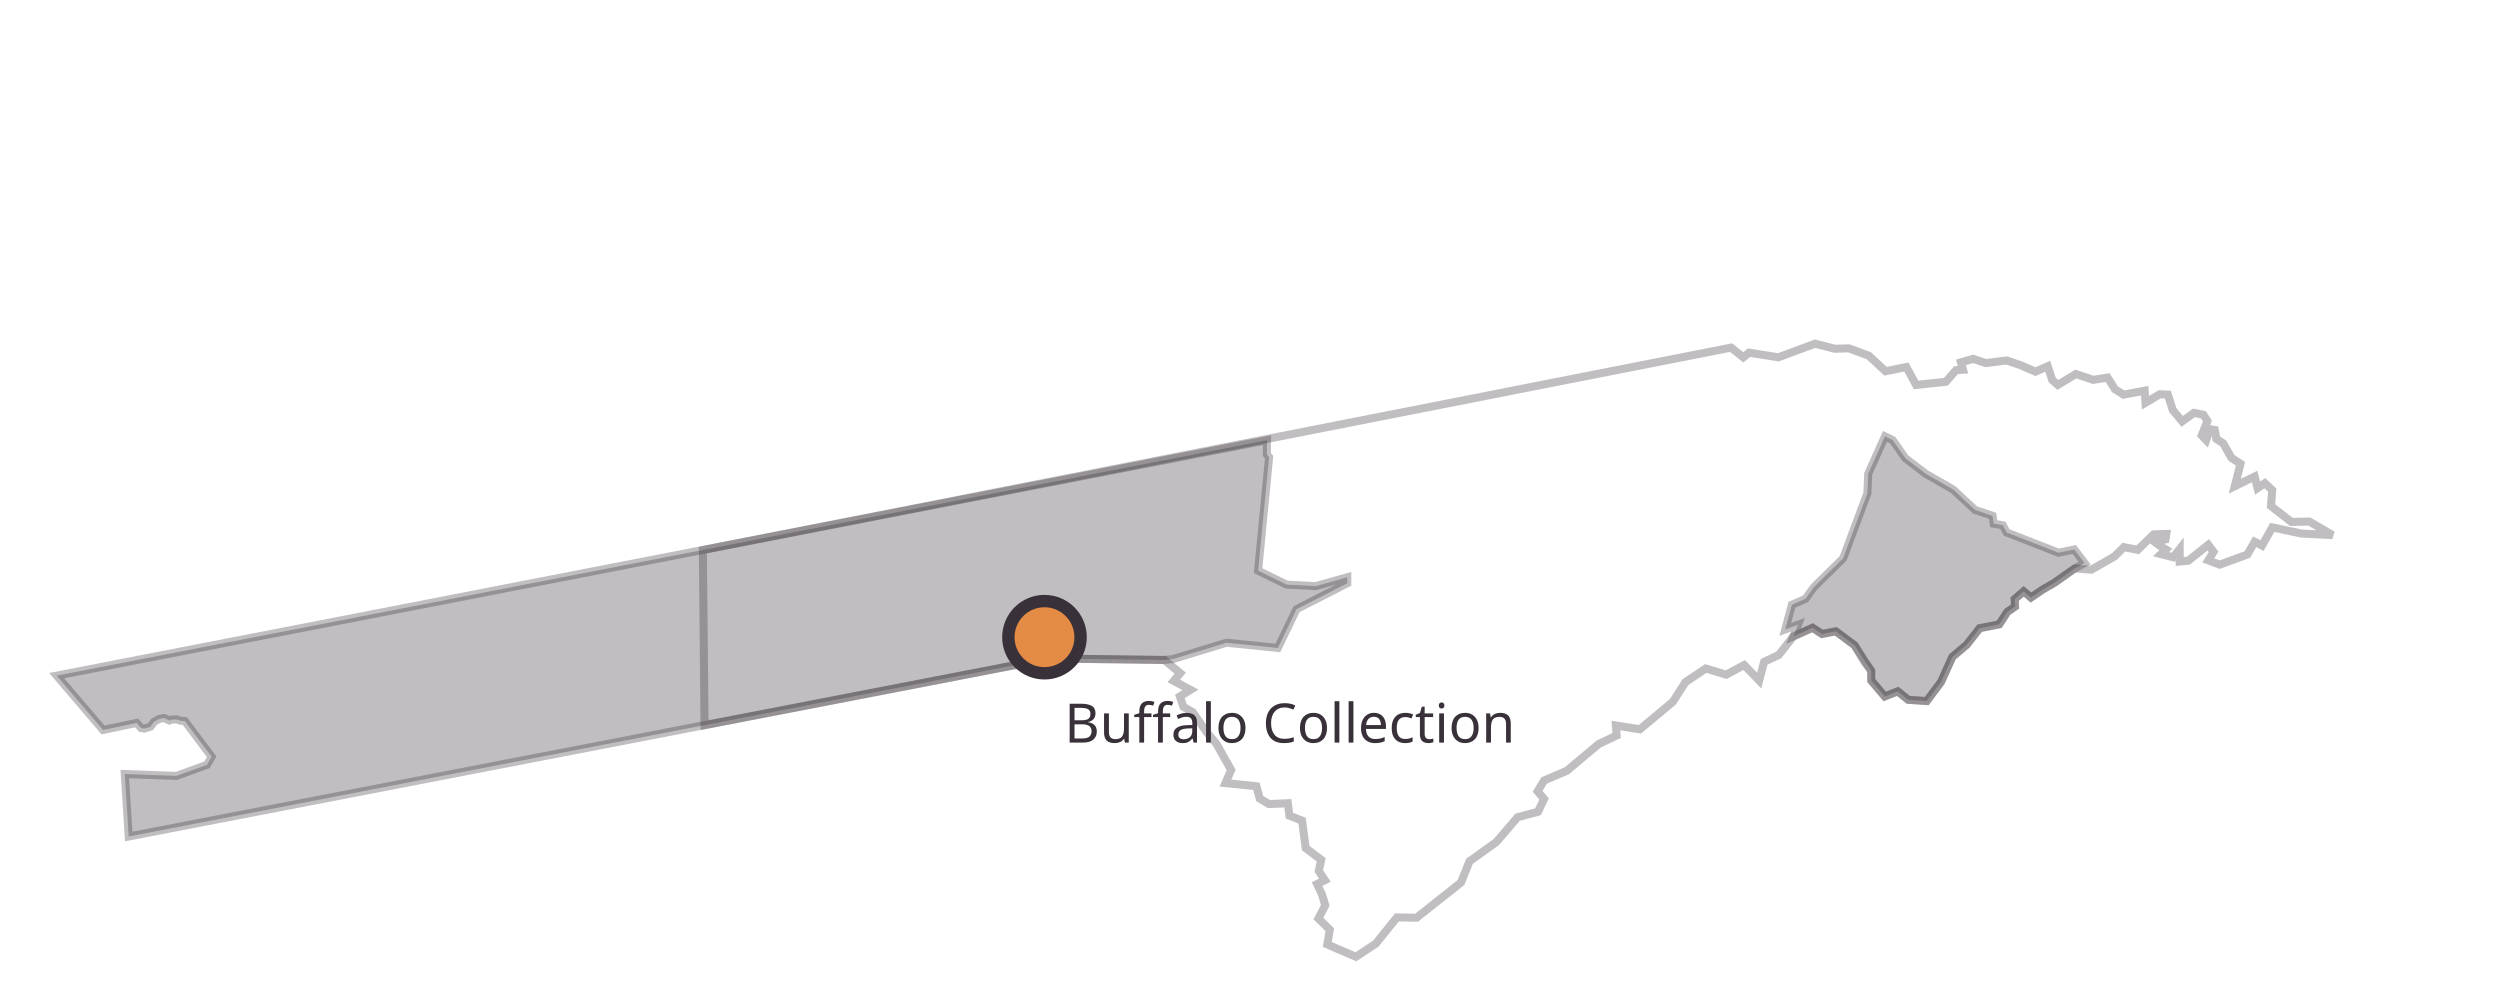
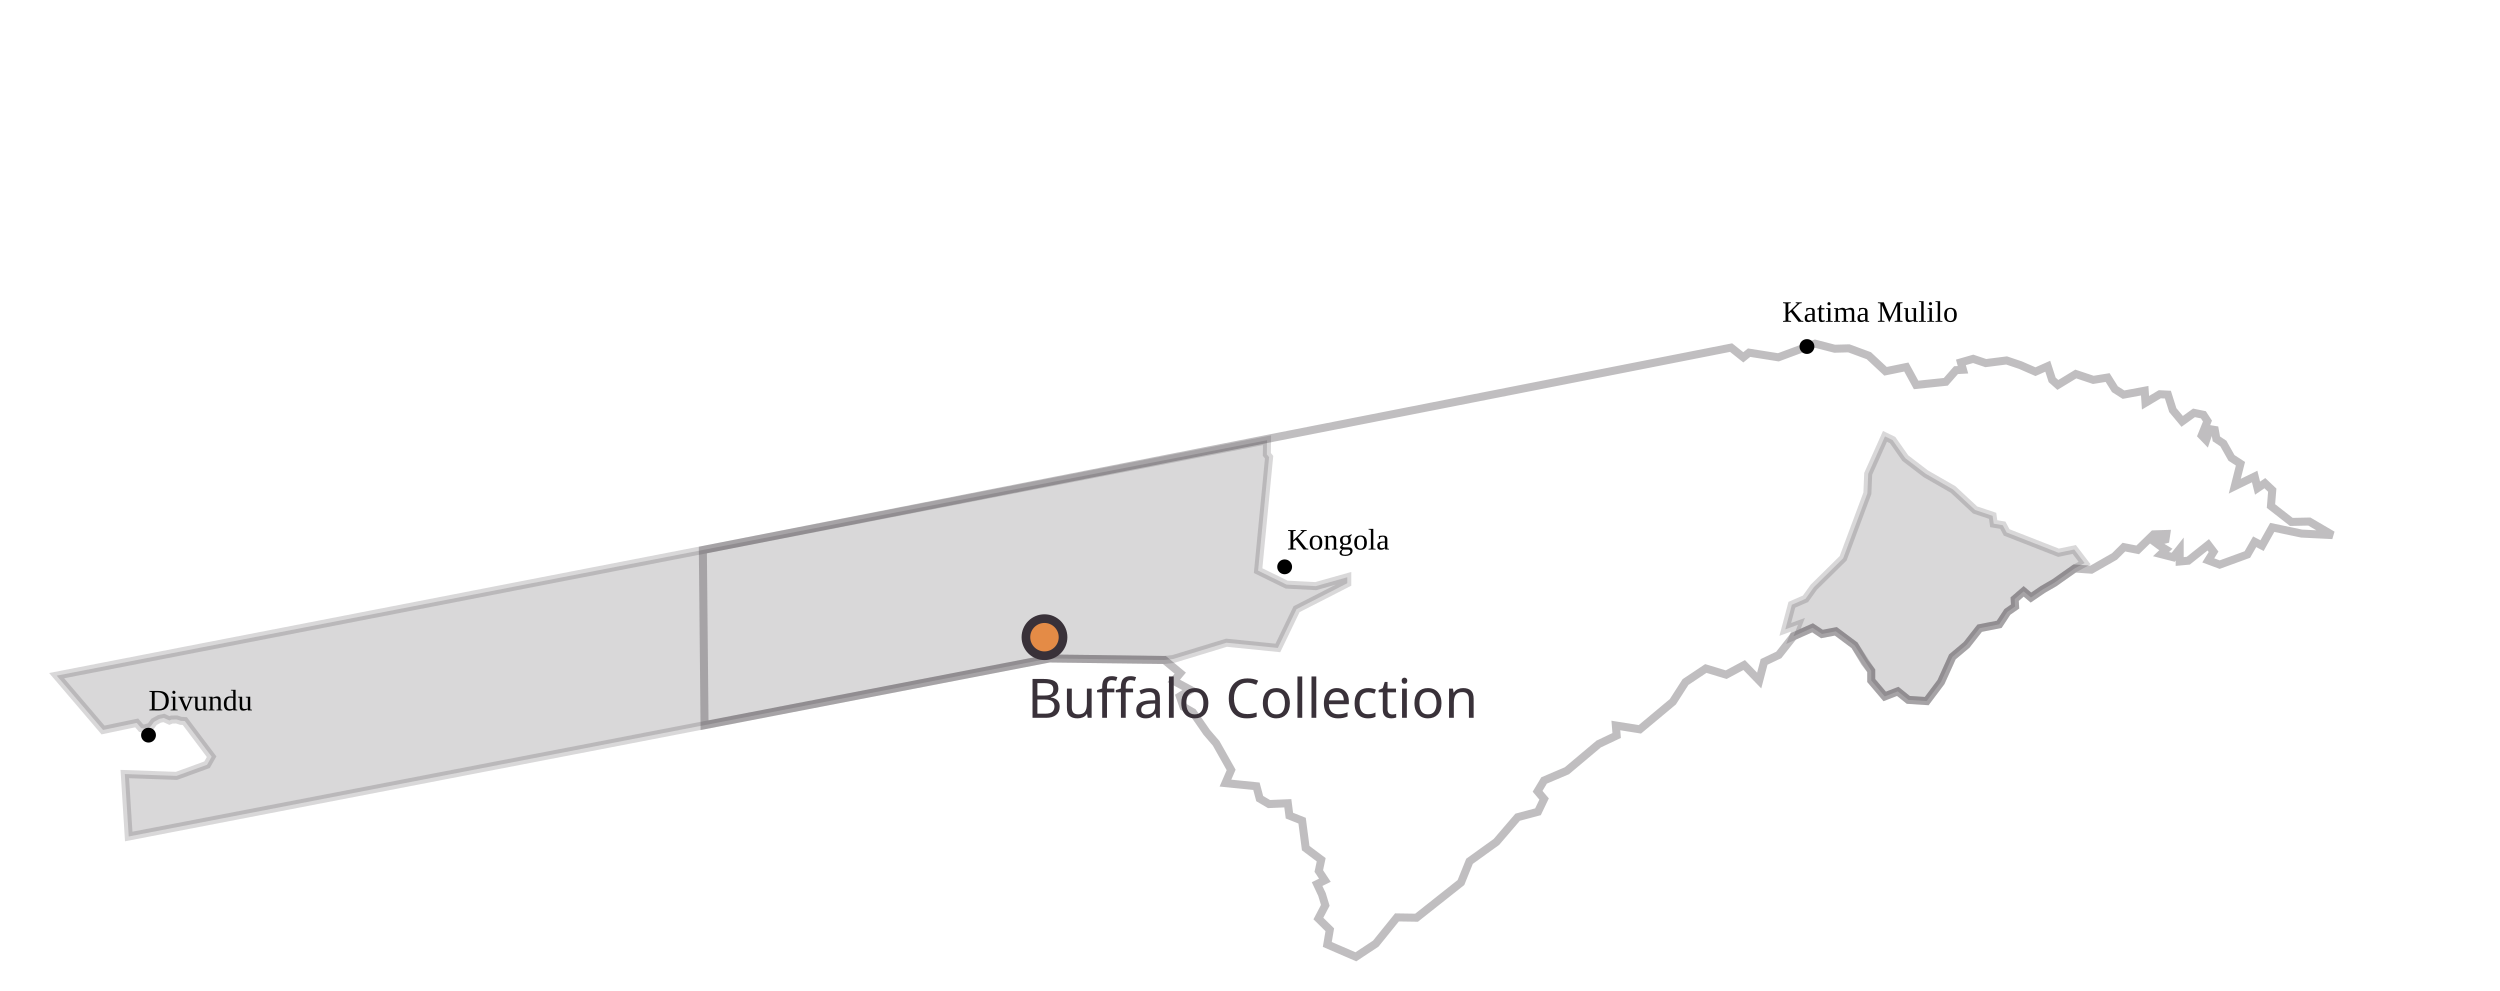
<svg xmlns="http://www.w3.org/2000/svg" version="1.1" width="100%" height="" viewBox="0 0 1010 400" id="svg1">
  <defs id="defs1" />
  <style>
/*class selectors*/
  
  .map_reserves-1 {
    stroke-width: 0.5px;
-     stroke: #39313950;
-     fill: #39313950;
+     stroke: #39313930;
+     fill: #39313930;
  }

  .map_reserves-1:hover {
-       fill: #393139bf;
+       fill: #39313950;
  }

  .map_reserve_text-1 {
    font-family: century-gothic;
    font-size: 24px;
    fill: none;
  }

  .map_regions-1 {
    stroke-width: 0.5px;
    stroke: #39313950;
    fill: none;
  }

  .map_locations-1 {
-     stroke-width: 5;
+     stroke-width: 3.5;
    stroke: #393139;
    fill: #e48b46;
  }

  .map_location_text-1 {
    font-family: century-gothic;
    font-size: 22px;
    fill: #393139;
  }
  
  :has(#map_reserve_7-1:hover) :is(#map_reserve_text_7-1),
  :has(#map_reserve_13-1:hover) :is(#map_reserve_text_13-1) {
      fill: #393139;
  }
  </style>
  <path class="map_reserves-1" id="map_reserve_7-1" d="m 22.888,272.956 18.742,21.953 13.587,-2.854 1.816,2.108 1.329,0.162 2.4,-0.713 1.459,-1.978 2.173,-1.2 1.783,-0.389 2.27,1.038 0.94,-0.389 2.01,-0.032 1.654,0.551 1.621,0.097 10.83,14.397 -1.848,3.243 -12.354,4.507 -20.883,-0.746 1.589,25.228 371.962,-71.922 46.434,0.616 3.534,-0.389 21.564,-6.583 20.753,2.108 7.555,-15.662 20.493,-10.474 v -2.432 l -12.744,3.599 -11.771,-0.616 -11.511,-5.642 4.442,-45.851 -0.908,-1.102 0.065,-5.739 z" style="stroke-width:3.243" />
-   <text class="map_reserve_text-1" id="map_reserve_text_7-1" x="180" y="350">Bwabwata National Park</text>
+   <text class="map_reserve_text-1" id="map_reserve_text_7-1" x="100" y="200">Bwabwata National Park</text>
  <path class="map_reserves-1" id="map_reserve_13-1" d="m 761.527,176.293 -6.777,15.143 -0.324,7.847 -9.793,26.265 -11.836,11.673 -3.372,4.702 -5.512,2.4 -2.659,9.955 5.123,-1.881 -1.816,4.669 7.717,-3.437 3.794,2.497 5.61,-1.07 7.555,5.642 6.745,10.312 v 3.924 l 5.448,6.42 5.253,-2.043 4.28,3.437 7.426,0.486 5.772,-7.685 4.605,-10.182 5.739,-4.832 5.285,-6.745 7.88,-1.556 3.307,-5.026 3.113,-2.173 -0.162,-2.983 3.632,-3.145 2.951,2.497 4.799,-3.275 4.605,-2.659 8.236,-5.804 4.021,-2.205 -4.183,-5.48 -6.356,1.329 -20.947,-8.204 -1.556,-2.918 -3.664,-0.616 -0.454,-3.178 -7.069,-2.367 -8.885,-8.269 -11.057,-6.356 -8.269,-6.323 -5.123,-7.296 z" style="stroke-width:3.243" />
-   <text class="map_reserve_text-1" id="map_reserve_text_13-1" x="700" y="320">Salambala Conservancy</text>
+   <text class="map_reserve_text-1" id="map_reserve_text_13-1" x="770" y="310">Salambala Conservancy</text>
  <path class="map_regions-1" id="map_region_8-1" d="m 283.952,222.209 0.681,70.787 139.336,-26.979 46.434,0.616 6.42,5.318 -2.627,3.145 6.745,3.599 -4.28,2.659 1.459,4.215 3.794,2.205 5.61,8.107 3.794,4.41 6.064,10.766 -2.302,5.318 12.517,1.265 1.329,4.994 3.761,2.205 7.588,-0.324 0.649,4.994 5.123,2.043 1.459,11.09 6.258,4.702 -0.973,4.54 2.464,3.729 -3.145,1.556 1.978,4.215 1.329,4.378 -2.789,5.318 4.605,4.54 -1.005,5.934 11.544,4.994 8.042,-5.318 8.561,-10.603 7.912,0.13 17.932,-14.203 3.47,-8.593 10.863,-7.815 8.561,-9.987 8.236,-2.205 2.464,-5.156 -2.627,-3.113 2.627,-4.378 9.209,-3.924 12.841,-10.798 7.263,-3.437 -0.324,-4.053 9.695,1.556 13.327,-11.122 5.123,-7.977 8.204,-5.48 8.236,2.497 7.263,-3.891 6.064,6.258 1.978,-7.523 5.934,-2.821 5.934,-7.523 7.717,-3.437 3.794,2.497 5.61,-1.07 7.555,5.642 4.118,6.874 2.627,3.437 v 3.924 l 5.448,6.42 5.253,-2.043 4.28,3.437 7.426,0.486 5.772,-7.685 4.605,-10.182 5.739,-4.832 5.285,-6.745 7.88,-1.556 3.307,-5.026 3.113,-2.173 -0.162,-2.983 3.632,-3.145 2.951,2.497 4.799,-3.275 4.605,-2.659 8.236,-5.804 6.745,0.486 9.371,-5.35 3.794,-3.761 5.577,1.102 6.42,-6.258 5.123,-0.162 -0.324,2.205 -4.28,1.07 2.14,1.589 2.302,1.394 -1.978,1.881 4.929,1.265 2.627,-3.307 v 5.026 l 3.47,-0.324 8.074,-6.42 2.14,2.821 -2.14,3.47 4.605,1.719 11.187,-4.086 2.951,-5.156 2.983,1.556 4.118,-7.361 11.836,2.497 12.517,0.616 -9.371,-5.48 -7.263,0.162 -8.236,-6.42 0.519,-6.42 -2.983,-2.821 -2.951,2.01 -1.167,-4.702 -8.042,3.924 2.302,-9.079 -3.632,-2.367 -3.275,-5.804 -2.821,-1.881 -0.649,-3.599 -1.978,-0.324 -1.492,4.41 -1.816,-1.881 2.335,-5.804 -1.654,-2.529 -3.794,-0.778 -4.767,3.437 -3.794,-4.54 -1.978,-6.258 -3.275,-0.162 -5.772,3.437 -0.324,-4.864 -8.561,1.589 -3.47,-2.205 -2.951,-4.702 -5.772,0.94 -7.069,-2.367 -7.263,4.41 -2.302,-2.043 -1.783,-5.512 -4.961,2.205 -6.096,-2.659 -5.577,-1.881 -8.398,1.07 -5.091,-1.719 -4.961,1.427 0.843,2.983 -2.821,0.162 -4.118,4.702 -11.998,1.265 -3.956,-7.231 -8.398,1.719 -6.745,-6.291 -8.074,-2.983 -5.739,0.162 -7.912,-2.043 -14.819,5.512 -11.836,-1.881 -2.335,1.881 -4.929,-3.924 z" style="stroke-width:3.243" />
-   <circle class="map_locations-1 clickable" id="map_location_7-1" cx="421.969" cy="257.425" r="14.592" />
-   <text class="map_location_text-1" id="map_location_text_7-1" x="430" y="300" style="stroke-width:3.">Buffalo Collection</text>
+   <circle class="map_locations-1 clickable" id="map_location_7-1" cx="421.969" cy="257.425" r="7.5" />
+   <text class="map_location_text-1" id="map_location_text_7-1" x="415" y="290" style="stroke-width:3">Buffalo Collection</text>
+   <ellipse class="map_city clickable" id="map_city_2" transform="matrix(1, 0, 0, 1, 730, 140)" cx="0" cy="0" rx="3" ry="3" />
+   <text class="map_city_text" id="map_city_text_2" x="720" y="130">Katima Mulilo</text>
+   <ellipse class="map_city clickable" id="map_city_3" transform="matrix(1, 0, 0, 1, 60, 297)" cx="0" cy="0" rx="3" ry="3" />
+   <text class="map_city_text" id="map_city_text_3" x="60" y="287">Divundu</text>
+   <ellipse class="map_city clickable" id="map_city_4" transform="matrix(1, 0, 0, 1, 519, 229)" cx="0" cy="0" rx="3" ry="3" />
+   <text class="map_city_text" id="map_city_text_4" x="520" y="222">Kongola</text>
</svg>
